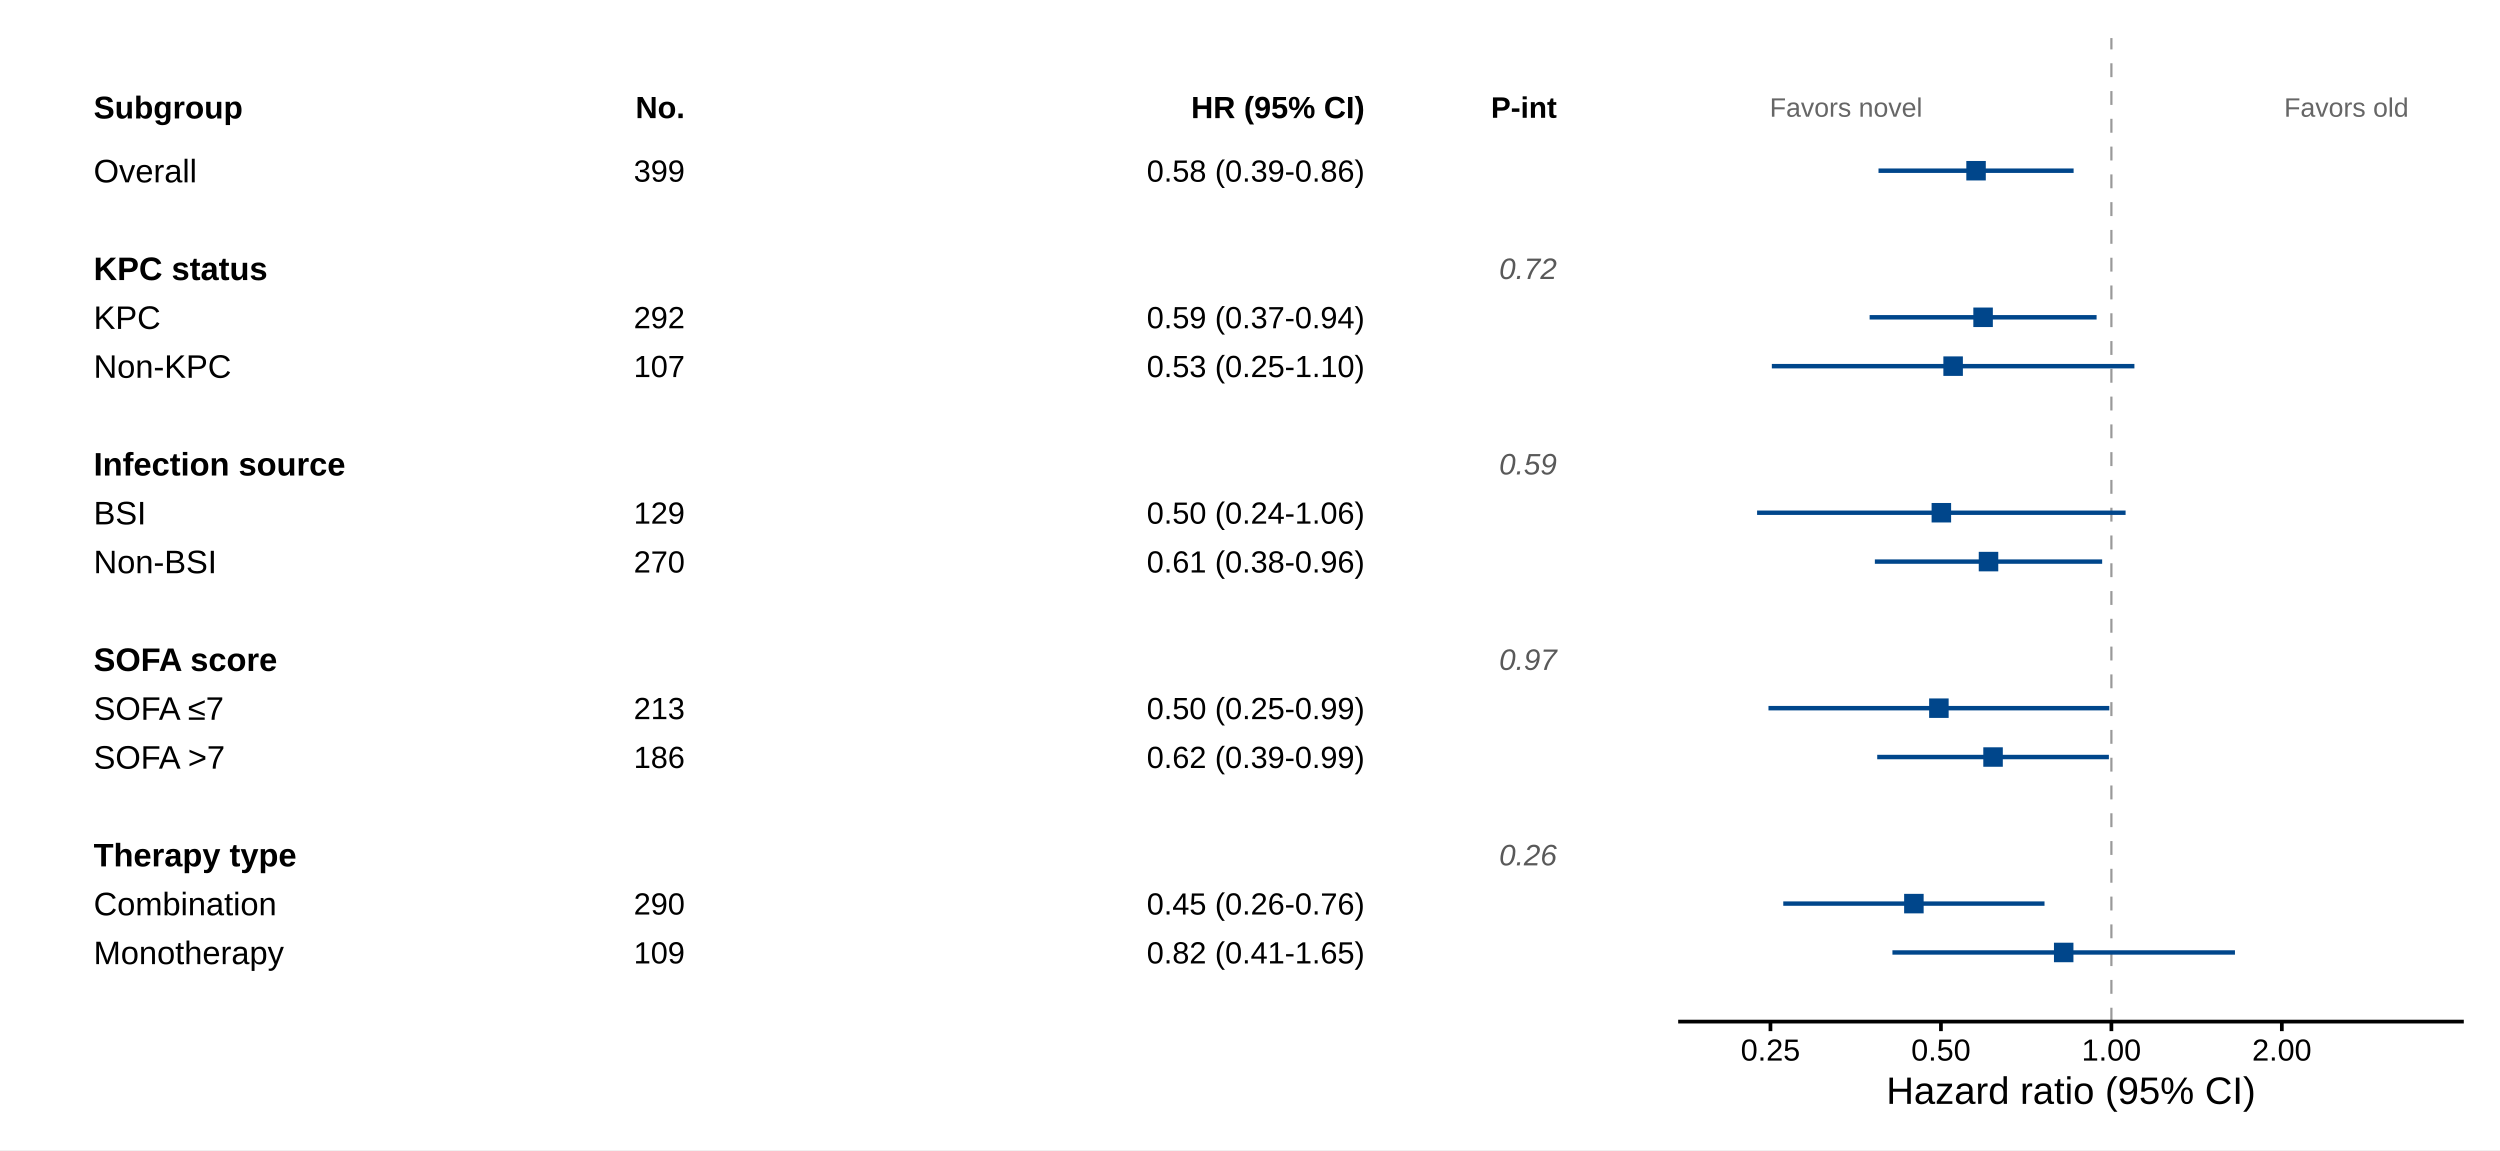
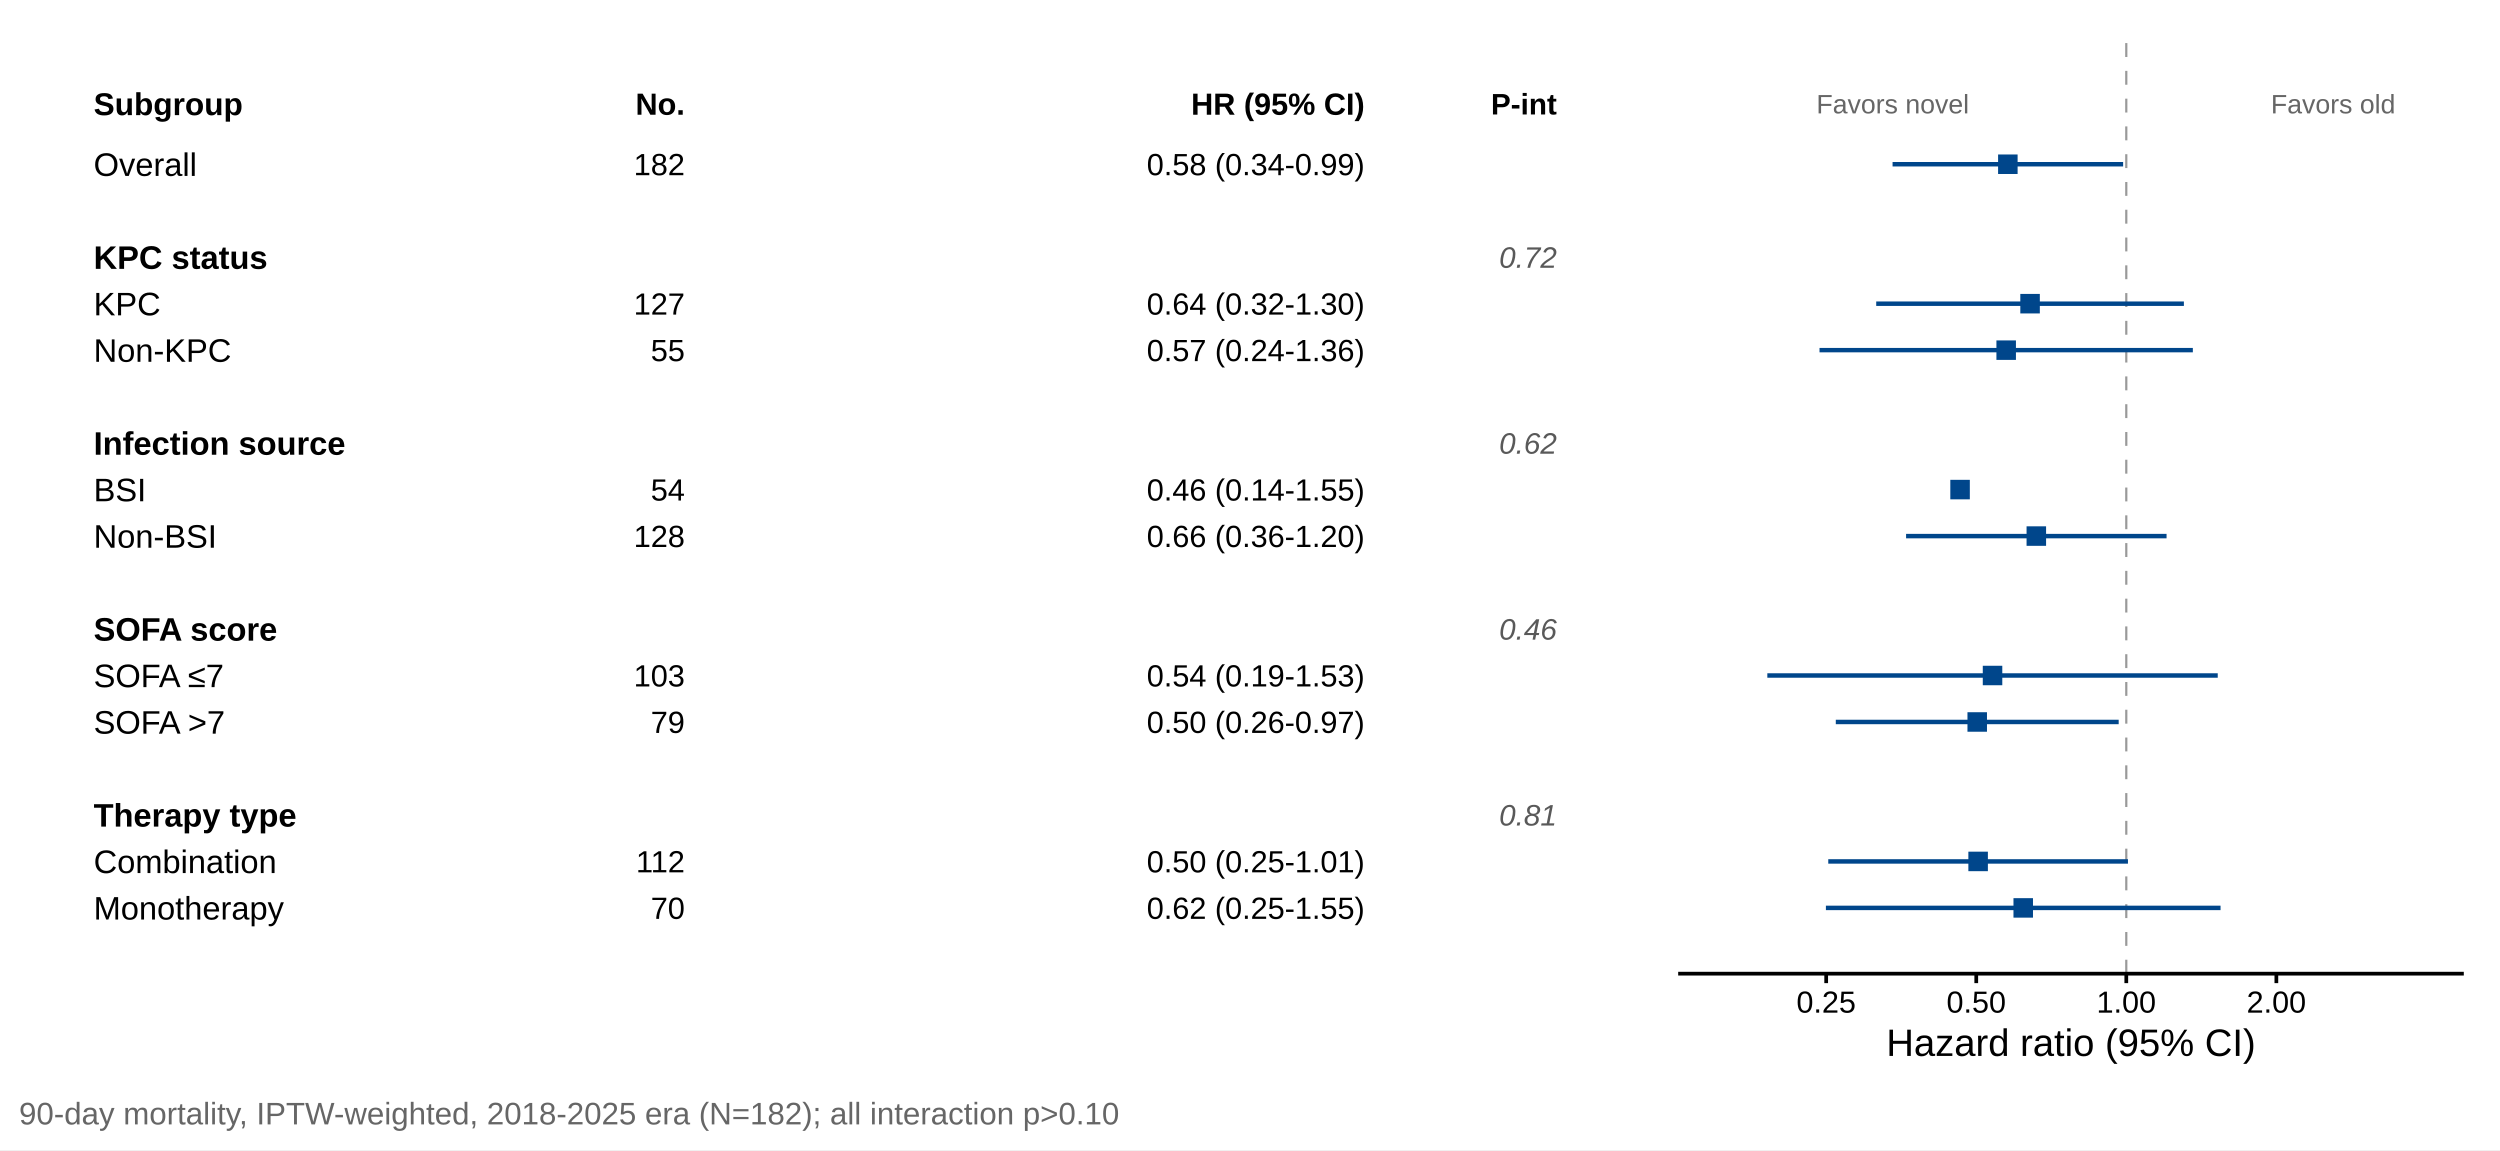
<svg xmlns="http://www.w3.org/2000/svg" width="720.00pt" height="331.20pt" viewBox="0 0 720.00 331.20">
  <g class="svglite">
    <defs>
      <style type="text/css">
    .svglite line, .svglite polyline, .svglite polygon, .svglite path, .svglite rect, .svglite circle {
      fill: none;
      stroke: #000000;
      stroke-linecap: round;
      stroke-linejoin: round;
      stroke-miterlimit: 10.00;
    }
    .svglite text {
      white-space: pre;
    }
    .svglite g.glyphgroup path {
      fill: inherit;
      stroke: none;
    }
  </style>
    </defs>
    <rect width="100%" height="100%" style="stroke: none; fill: #FFFFFF;" />
    <defs>
      <clipPath id="cpMC4wMHw3MjAuMDB8MC4wMHwzMzEuMjA=">
        <rect x="0.00" y="0.00" width="720.00" height="331.20" />
      </clipPath>
    </defs>
    <g clip-path="url(#cpMC4wMHw3MjAuMDB8MC4wMHwzMzEuMjA=)">
      <rect x="0.00" y="0" width="720.00" height="331.20" style="stroke-width: 1.07; stroke: #FFFFFF; fill: #FFFFFF;" />
    </g>
    <defs>
-       <clipPath id="cpNS40OHw3MDkuMDR8MTAuOTZ8Mjk0LjIy">
-         <rect x="5.48" y="10.96" width="703.56" height="283.27" />
+       <clipPath id="cpNS40OHw3MDkuMDR8MTAuOTZ8MjgwLjQx">
+         <rect x="5.48" y="10.96" width="703.56" height="269.46" />
      </clipPath>
    </defs>
-     <g clip-path="url(#cpNS40OHw3MDkuMDR8MTAuOTZ8Mjk0LjIy)">
+     <g clip-path="url(#cpNS40OHw3MDkuMDR8MTAuOTZ8MjgwLjQx)">
</g>
    <g clip-path="url(#cpMC4wMHw3MjAuMDB8MC4wMHwzMzEuMjA=)">
</g>
    <defs>
-       <clipPath id="cpNS40OHw0NzguMzd8NS40OHwzMjUuNzI=">
-         <rect x="5.48" y="5.48" width="472.89" height="320.24" />
+       <clipPath id="cpNS40OHw0NzguMzd8NS40OHwzMTEuOTE=">
+         <rect x="5.48" y="5.48" width="472.89" height="306.43" />
      </clipPath>
    </defs>
-     <g clip-path="url(#cpNS40OHw0NzguMzd8NS40OHwzMjUuNzI=)">
-       <rect x="5.48" y="5.48" width="472.89" height="320.24" style="stroke-width: 0.00; stroke: none;" />
+     <g clip-path="url(#cpNS40OHw0NzguMzd8NS40OHwzMTEuOTE=)">
+       <rect x="5.48" y="5.48" width="472.89" height="306.43" style="stroke-width: 0.00; stroke: none;" />
    </g>
    <g clip-path="url(#cpMC4wMHw3MjAuMDB8MC4wMHwzMzEuMjA=)">
</g>
    <defs>
-       <clipPath id="cpNDc4LjM3fDcxNC41Mnw1LjQ4fDMyNS43Mg==">
-         <rect x="478.37" y="5.48" width="236.15" height="320.24" />
+       <clipPath id="cpNDc4LjM3fDcxNC41Mnw1LjQ4fDMxMS45MQ==">
+         <rect x="478.37" y="5.48" width="236.15" height="306.43" />
      </clipPath>
    </defs>
-     <g clip-path="url(#cpNDc4LjM3fDcxNC41Mnw1LjQ4fDMyNS43Mg==)">
-       <rect x="478.37" y="5.48" width="236.15" height="320.24" style="stroke-width: 1.07; stroke: #FFFFFF; fill: #FFFFFF;" />
+     <g clip-path="url(#cpNDc4LjM3fDcxNC41Mnw1LjQ4fDMxMS45MQ==)">
+       <rect x="478.37" y="5.48" width="236.15" height="306.43" style="stroke-width: 1.07; stroke: #FFFFFF; fill: #FFFFFF;" />
    </g>
    <g clip-path="url(#cpMC4wMHw3MjAuMDB8MC4wMHwzMzEuMjA=)">
</g>
    <defs>
-       <clipPath id="cpNS40OHw0NzguMzd8MTAuOTZ8Mjk0LjIy">
-         <rect x="5.48" y="10.96" width="472.89" height="283.27" />
+       <clipPath id="cpNS40OHw0NzguMzd8MTAuOTZ8MjgwLjQx">
+         <rect x="5.48" y="10.96" width="472.89" height="269.46" />
      </clipPath>
    </defs>
-     <g clip-path="url(#cpNS40OHw0NzguMzd8MTAuOTZ8Mjk0LjIy)">
-       <text x="26.97" y="52.52" style="font-size: 9.39px; font-family: &quot;Arial&quot;;" textLength="29.70px" lengthAdjust="spacingAndGlyphs">Overall</text>
-       <text x="26.97" y="80.66" style="font-size: 9.39px; font-weight: bold; font-family: &quot;Arial&quot;;" textLength="50.03px" lengthAdjust="spacingAndGlyphs">KPC status</text>
-       <text x="26.97" y="94.73" style="font-size: 9.39px; font-family: &quot;Arial&quot;;" textLength="27.09px" lengthAdjust="spacingAndGlyphs">   KPC</text>
-       <text x="26.97" y="108.81" style="font-size: 9.39px; font-family: &quot;Arial&quot;;" textLength="47.42px" lengthAdjust="spacingAndGlyphs">   Non-KPC</text>
-       <text x="26.97" y="136.95" style="font-size: 9.39px; font-weight: bold; font-family: &quot;Arial&quot;;" textLength="72.48px" lengthAdjust="spacingAndGlyphs">Infection source</text>
-       <text x="26.97" y="151.02" style="font-size: 9.39px; font-family: &quot;Arial&quot;;" textLength="22.94px" lengthAdjust="spacingAndGlyphs">   BSI</text>
-       <text x="26.97" y="165.09" style="font-size: 9.39px; font-family: &quot;Arial&quot;;" textLength="43.27px" lengthAdjust="spacingAndGlyphs">   Non-BSI</text>
-       <text x="26.97" y="193.24" style="font-size: 9.39px; font-weight: bold; font-family: &quot;Arial&quot;;" textLength="52.83px" lengthAdjust="spacingAndGlyphs">SOFA score</text>
-       <text x="26.97" y="207.31" style="font-size: 9.39px; font-family: &quot;Arial&quot;;" textLength="45.30px" lengthAdjust="spacingAndGlyphs">   SOFA ≤7</text>
-       <text x="26.97" y="221.38" style="font-size: 9.39px; font-family: &quot;Arial&quot;;" textLength="45.62px" lengthAdjust="spacingAndGlyphs">   SOFA &gt;7</text>
-       <text x="26.97" y="249.52" style="font-size: 9.39px; font-weight: bold; font-family: &quot;Arial&quot;;" textLength="58.41px" lengthAdjust="spacingAndGlyphs">Therapy type</text>
-       <text x="26.97" y="263.60" style="font-size: 9.39px; font-family: &quot;Arial&quot;;" textLength="60.48px" lengthAdjust="spacingAndGlyphs">   Combination</text>
-       <text x="26.97" y="277.67" style="font-size: 9.39px; font-family: &quot;Arial&quot;;" textLength="62.59px" lengthAdjust="spacingAndGlyphs">   Monotherapy</text>
-       <text x="197.23" y="52.32" text-anchor="end" style="font-size: 8.82px; font-family: &quot;Arial&quot;;" textLength="14.72px" lengthAdjust="spacingAndGlyphs">399</text>
-       <text x="197.23" y="94.53" text-anchor="end" style="font-size: 8.82px; font-family: &quot;Arial&quot;;" textLength="14.72px" lengthAdjust="spacingAndGlyphs">292</text>
-       <text x="197.23" y="108.60" text-anchor="end" style="font-size: 8.82px; font-family: &quot;Arial&quot;;" textLength="14.72px" lengthAdjust="spacingAndGlyphs">107</text>
-       <text x="197.23" y="150.82" text-anchor="end" style="font-size: 8.82px; font-family: &quot;Arial&quot;;" textLength="14.72px" lengthAdjust="spacingAndGlyphs">129</text>
-       <text x="197.23" y="164.89" text-anchor="end" style="font-size: 8.82px; font-family: &quot;Arial&quot;;" textLength="14.72px" lengthAdjust="spacingAndGlyphs">270</text>
-       <text x="197.23" y="207.11" text-anchor="end" style="font-size: 8.82px; font-family: &quot;Arial&quot;;" textLength="14.72px" lengthAdjust="spacingAndGlyphs">213</text>
-       <text x="197.23" y="221.18" text-anchor="end" style="font-size: 8.82px; font-family: &quot;Arial&quot;;" textLength="14.72px" lengthAdjust="spacingAndGlyphs">186</text>
-       <text x="197.23" y="263.39" text-anchor="end" style="font-size: 8.82px; font-family: &quot;Arial&quot;;" textLength="14.72px" lengthAdjust="spacingAndGlyphs">290</text>
-       <text x="197.23" y="277.47" text-anchor="end" style="font-size: 8.82px; font-family: &quot;Arial&quot;;" textLength="14.72px" lengthAdjust="spacingAndGlyphs">109</text>
-       <text x="393.03" y="52.32" text-anchor="end" style="font-size: 8.82px; font-family: &quot;Arial&quot;;" textLength="62.78px" lengthAdjust="spacingAndGlyphs">0.58 (0.39-0.86)</text>
-       <text x="393.03" y="94.53" text-anchor="end" style="font-size: 8.82px; font-family: &quot;Arial&quot;;" textLength="62.78px" lengthAdjust="spacingAndGlyphs">0.59 (0.37-0.94)</text>
-       <text x="393.03" y="108.60" text-anchor="end" style="font-size: 8.82px; font-family: &quot;Arial&quot;;" textLength="62.78px" lengthAdjust="spacingAndGlyphs">0.53 (0.25-1.10)</text>
-       <text x="393.03" y="150.82" text-anchor="end" style="font-size: 8.82px; font-family: &quot;Arial&quot;;" textLength="62.78px" lengthAdjust="spacingAndGlyphs">0.50 (0.24-1.06)</text>
-       <text x="393.03" y="164.89" text-anchor="end" style="font-size: 8.82px; font-family: &quot;Arial&quot;;" textLength="62.78px" lengthAdjust="spacingAndGlyphs">0.61 (0.38-0.96)</text>
-       <text x="393.03" y="207.11" text-anchor="end" style="font-size: 8.82px; font-family: &quot;Arial&quot;;" textLength="62.78px" lengthAdjust="spacingAndGlyphs">0.50 (0.25-0.99)</text>
-       <text x="393.03" y="221.18" text-anchor="end" style="font-size: 8.82px; font-family: &quot;Arial&quot;;" textLength="62.78px" lengthAdjust="spacingAndGlyphs">0.62 (0.39-0.99)</text>
-       <text x="393.03" y="263.39" text-anchor="end" style="font-size: 8.82px; font-family: &quot;Arial&quot;;" textLength="62.78px" lengthAdjust="spacingAndGlyphs">0.45 (0.26-0.76)</text>
-       <text x="393.03" y="277.47" text-anchor="end" style="font-size: 8.82px; font-family: &quot;Arial&quot;;" textLength="62.78px" lengthAdjust="spacingAndGlyphs">0.82 (0.41-1.65)</text>
-       <text x="448.37" y="80.36" text-anchor="end" style="font-size: 8.54px; font-style: italic;fill: #595959; font-family: &quot;Arial&quot;;" textLength="16.62px" lengthAdjust="spacingAndGlyphs">0.72</text>
-       <text x="448.37" y="136.65" text-anchor="end" style="font-size: 8.54px; font-style: italic;fill: #595959; font-family: &quot;Arial&quot;;" textLength="16.62px" lengthAdjust="spacingAndGlyphs">0.59</text>
-       <text x="448.37" y="192.94" text-anchor="end" style="font-size: 8.54px; font-style: italic;fill: #595959; font-family: &quot;Arial&quot;;" textLength="16.62px" lengthAdjust="spacingAndGlyphs">0.97</text>
-       <text x="448.37" y="249.23" text-anchor="end" style="font-size: 8.54px; font-style: italic;fill: #595959; font-family: &quot;Arial&quot;;" textLength="16.62px" lengthAdjust="spacingAndGlyphs">0.26</text>
-       <text x="26.97" y="34.12" style="font-size: 9.10px; font-weight: bold; font-family: &quot;Arial&quot;;" textLength="42.97px" lengthAdjust="spacingAndGlyphs">Subgroup</text>
-       <text x="197.23" y="34.02" text-anchor="end" style="font-size: 8.82px; font-weight: bold; font-family: &quot;Arial&quot;;" textLength="14.20px" lengthAdjust="spacingAndGlyphs">No.</text>
-       <text x="393.03" y="34.02" text-anchor="end" style="font-size: 8.82px; font-weight: bold; font-family: &quot;Arial&quot;;" textLength="49.95px" lengthAdjust="spacingAndGlyphs">HR (95% CI)</text>
-       <text x="448.37" y="33.93" text-anchor="end" style="font-size: 8.54px; font-weight: bold; font-family: &quot;Arial&quot;;" textLength="18.97px" lengthAdjust="spacingAndGlyphs">P-int</text>
+     <g clip-path="url(#cpNS40OHw0NzguMzd8MTAuOTZ8MjgwLjQx)">
+       <text x="26.97" y="50.66" style="font-size: 9.39px; font-family: &quot;Arial&quot;;" textLength="29.70px" lengthAdjust="spacingAndGlyphs">Overall</text>
+       <text x="26.97" y="77.43" style="font-size: 9.39px; font-weight: bold; font-family: &quot;Arial&quot;;" textLength="50.03px" lengthAdjust="spacingAndGlyphs">KPC status</text>
+       <text x="26.97" y="90.81" style="font-size: 9.39px; font-family: &quot;Arial&quot;;" textLength="27.09px" lengthAdjust="spacingAndGlyphs">   KPC</text>
+       <text x="26.97" y="104.20" style="font-size: 9.39px; font-family: &quot;Arial&quot;;" textLength="47.42px" lengthAdjust="spacingAndGlyphs">   Non-KPC</text>
+       <text x="26.97" y="130.97" style="font-size: 9.39px; font-weight: bold; font-family: &quot;Arial&quot;;" textLength="72.48px" lengthAdjust="spacingAndGlyphs">Infection source</text>
+       <text x="26.97" y="144.36" style="font-size: 9.39px; font-family: &quot;Arial&quot;;" textLength="22.94px" lengthAdjust="spacingAndGlyphs">   BSI</text>
+       <text x="26.97" y="157.74" style="font-size: 9.39px; font-family: &quot;Arial&quot;;" textLength="43.27px" lengthAdjust="spacingAndGlyphs">   Non-BSI</text>
+       <text x="26.97" y="184.51" style="font-size: 9.39px; font-weight: bold; font-family: &quot;Arial&quot;;" textLength="52.83px" lengthAdjust="spacingAndGlyphs">SOFA score</text>
+       <text x="26.97" y="197.90" style="font-size: 9.39px; font-family: &quot;Arial&quot;;" textLength="45.30px" lengthAdjust="spacingAndGlyphs">   SOFA ≤7</text>
+       <text x="26.97" y="211.29" style="font-size: 9.39px; font-family: &quot;Arial&quot;;" textLength="45.62px" lengthAdjust="spacingAndGlyphs">   SOFA &gt;7</text>
+       <text x="26.97" y="238.06" style="font-size: 9.39px; font-weight: bold; font-family: &quot;Arial&quot;;" textLength="58.41px" lengthAdjust="spacingAndGlyphs">Therapy type</text>
+       <text x="26.97" y="251.44" style="font-size: 9.39px; font-family: &quot;Arial&quot;;" textLength="60.48px" lengthAdjust="spacingAndGlyphs">   Combination</text>
+       <text x="26.97" y="264.83" style="font-size: 9.39px; font-family: &quot;Arial&quot;;" textLength="62.59px" lengthAdjust="spacingAndGlyphs">   Monotherapy</text>
+       <text x="197.23" y="50.45" text-anchor="end" style="font-size: 8.82px; font-family: &quot;Arial&quot;;" textLength="14.72px" lengthAdjust="spacingAndGlyphs">182</text>
+       <text x="197.23" y="90.61" text-anchor="end" style="font-size: 8.82px; font-family: &quot;Arial&quot;;" textLength="14.72px" lengthAdjust="spacingAndGlyphs">127</text>
+       <text x="197.23" y="104.00" text-anchor="end" style="font-size: 8.82px; font-family: &quot;Arial&quot;;" textLength="9.81px" lengthAdjust="spacingAndGlyphs">55</text>
+       <text x="197.23" y="144.16" text-anchor="end" style="font-size: 8.82px; font-family: &quot;Arial&quot;;" textLength="9.81px" lengthAdjust="spacingAndGlyphs">54</text>
+       <text x="197.23" y="157.54" text-anchor="end" style="font-size: 8.82px; font-family: &quot;Arial&quot;;" textLength="14.72px" lengthAdjust="spacingAndGlyphs">128</text>
+       <text x="197.23" y="197.70" text-anchor="end" style="font-size: 8.82px; font-family: &quot;Arial&quot;;" textLength="14.72px" lengthAdjust="spacingAndGlyphs">103</text>
+       <text x="197.23" y="211.08" text-anchor="end" style="font-size: 8.82px; font-family: &quot;Arial&quot;;" textLength="9.81px" lengthAdjust="spacingAndGlyphs">79</text>
+       <text x="197.23" y="251.24" text-anchor="end" style="font-size: 8.82px; font-family: &quot;Arial&quot;;" textLength="14.06px" lengthAdjust="spacingAndGlyphs">112</text>
+       <text x="197.23" y="264.63" text-anchor="end" style="font-size: 8.82px; font-family: &quot;Arial&quot;;" textLength="9.81px" lengthAdjust="spacingAndGlyphs">70</text>
+       <text x="393.03" y="50.45" text-anchor="end" style="font-size: 8.82px; font-family: &quot;Arial&quot;;" textLength="62.78px" lengthAdjust="spacingAndGlyphs">0.58 (0.34-0.99)</text>
+       <text x="393.03" y="90.61" text-anchor="end" style="font-size: 8.82px; font-family: &quot;Arial&quot;;" textLength="62.78px" lengthAdjust="spacingAndGlyphs">0.64 (0.32-1.30)</text>
+       <text x="393.03" y="104.00" text-anchor="end" style="font-size: 8.82px; font-family: &quot;Arial&quot;;" textLength="62.78px" lengthAdjust="spacingAndGlyphs">0.57 (0.24-1.36)</text>
+       <text x="393.03" y="144.16" text-anchor="end" style="font-size: 8.82px; font-family: &quot;Arial&quot;;" textLength="62.78px" lengthAdjust="spacingAndGlyphs">0.46 (0.14-1.55)</text>
+       <text x="393.03" y="157.54" text-anchor="end" style="font-size: 8.82px; font-family: &quot;Arial&quot;;" textLength="62.78px" lengthAdjust="spacingAndGlyphs">0.66 (0.36-1.20)</text>
+       <text x="393.03" y="197.70" text-anchor="end" style="font-size: 8.82px; font-family: &quot;Arial&quot;;" textLength="62.78px" lengthAdjust="spacingAndGlyphs">0.54 (0.19-1.53)</text>
+       <text x="393.03" y="211.08" text-anchor="end" style="font-size: 8.82px; font-family: &quot;Arial&quot;;" textLength="62.78px" lengthAdjust="spacingAndGlyphs">0.50 (0.26-0.97)</text>
+       <text x="393.03" y="251.24" text-anchor="end" style="font-size: 8.82px; font-family: &quot;Arial&quot;;" textLength="62.78px" lengthAdjust="spacingAndGlyphs">0.50 (0.25-1.01)</text>
+       <text x="393.03" y="264.63" text-anchor="end" style="font-size: 8.82px; font-family: &quot;Arial&quot;;" textLength="62.78px" lengthAdjust="spacingAndGlyphs">0.62 (0.25-1.55)</text>
+       <text x="448.37" y="77.13" text-anchor="end" style="font-size: 8.54px; font-style: italic;fill: #595959; font-family: &quot;Arial&quot;;" textLength="16.62px" lengthAdjust="spacingAndGlyphs">0.72</text>
+       <text x="448.37" y="130.67" text-anchor="end" style="font-size: 8.54px; font-style: italic;fill: #595959; font-family: &quot;Arial&quot;;" textLength="16.62px" lengthAdjust="spacingAndGlyphs">0.62</text>
+       <text x="448.37" y="184.22" text-anchor="end" style="font-size: 8.54px; font-style: italic;fill: #595959; font-family: &quot;Arial&quot;;" textLength="16.62px" lengthAdjust="spacingAndGlyphs">0.46</text>
+       <text x="448.37" y="237.76" text-anchor="end" style="font-size: 8.54px; font-style: italic;fill: #595959; font-family: &quot;Arial&quot;;" textLength="16.62px" lengthAdjust="spacingAndGlyphs">0.81</text>
+       <text x="26.97" y="33.15" style="font-size: 9.10px; font-weight: bold; font-family: &quot;Arial&quot;;" textLength="42.97px" lengthAdjust="spacingAndGlyphs">Subgroup</text>
+       <text x="197.23" y="33.05" text-anchor="end" style="font-size: 8.82px; font-weight: bold; font-family: &quot;Arial&quot;;" textLength="14.20px" lengthAdjust="spacingAndGlyphs">No.</text>
+       <text x="393.03" y="33.05" text-anchor="end" style="font-size: 8.82px; font-weight: bold; font-family: &quot;Arial&quot;;" textLength="49.95px" lengthAdjust="spacingAndGlyphs">HR (95% CI)</text>
+       <text x="448.37" y="32.96" text-anchor="end" style="font-size: 8.54px; font-weight: bold; font-family: &quot;Arial&quot;;" textLength="18.97px" lengthAdjust="spacingAndGlyphs">P-int</text>
    </g>
    <g clip-path="url(#cpMC4wMHw3MjAuMDB8MC4wMHwzMzEuMjA=)">
</g>
    <defs>
-       <clipPath id="cpNDgzLjg1fDcwOS4wNHwxMC45NnwyOTQuMjI=">
-         <rect x="483.85" y="10.96" width="225.19" height="283.27" />
+       <clipPath id="cpNDgzLjg1fDcwOS4wNHwxMC45NnwyODAuNDE=">
+         <rect x="483.85" y="10.96" width="225.19" height="269.46" />
      </clipPath>
    </defs>
-     <g clip-path="url(#cpNDgzLjg1fDcwOS4wNHwxMC45NnwyOTQuMjI=)">
-       <rect x="483.85" y="10.96" width="225.19" height="283.27" style="stroke-width: 1.07; stroke: none; fill: #FFFFFF;" />
-       <line x1="608.08" y1="294.22" x2="608.08" y2="10.96" style="stroke-width: 0.64; stroke: #999999; stroke-dasharray: 4.00,4.00; stroke-linecap: butt;" />
-       <polyline points="597.20,49.16 597.20,49.16 " style="stroke-width: 1.28; stroke: #00468B; stroke-linecap: butt;" />
-       <polyline points="597.20,49.16 541.01,49.16 " style="stroke-width: 1.28; stroke: #00468B; stroke-linecap: butt;" />
-       <polyline points="541.01,49.16 541.01,49.16 " style="stroke-width: 1.28; stroke: #00468B; stroke-linecap: butt;" />
-       <polyline points="603.82,91.38 603.82,91.38 " style="stroke-width: 1.28; stroke: #00468B; stroke-linecap: butt;" />
-       <polyline points="603.82,91.38 538.45,91.38 " style="stroke-width: 1.28; stroke: #00468B; stroke-linecap: butt;" />
-       <polyline points="538.45,91.38 538.45,91.38 " style="stroke-width: 1.28; stroke: #00468B; stroke-linecap: butt;" />
-       <polyline points="614.71,105.45 614.71,105.45 " style="stroke-width: 1.28; stroke: #00468B; stroke-linecap: butt;" />
-       <polyline points="614.71,105.45 510.29,105.45 " style="stroke-width: 1.28; stroke: #00468B; stroke-linecap: butt;" />
-       <polyline points="510.29,105.45 510.29,105.45 " style="stroke-width: 1.28; stroke: #00468B; stroke-linecap: butt;" />
-       <polyline points="612.17,147.67 612.17,147.67 " style="stroke-width: 1.28; stroke: #00468B; stroke-linecap: butt;" />
-       <polyline points="612.17,147.67 506.04,147.67 " style="stroke-width: 1.28; stroke: #00468B; stroke-linecap: butt;" />
-       <polyline points="506.04,147.67 506.04,147.67 " style="stroke-width: 1.28; stroke: #00468B; stroke-linecap: butt;" />
-       <polyline points="605.42,161.74 605.42,161.74 " style="stroke-width: 1.28; stroke: #00468B; stroke-linecap: butt;" />
-       <polyline points="605.42,161.74 539.96,161.74 " style="stroke-width: 1.28; stroke: #00468B; stroke-linecap: butt;" />
-       <polyline points="539.96,161.74 539.96,161.74 " style="stroke-width: 1.28; stroke: #00468B; stroke-linecap: butt;" />
-       <polyline points="607.48,203.95 607.48,203.95 " style="stroke-width: 1.28; stroke: #00468B; stroke-linecap: butt;" />
-       <polyline points="607.48,203.95 509.32,203.95 " style="stroke-width: 1.28; stroke: #00468B; stroke-linecap: butt;" />
-       <polyline points="509.32,203.95 509.32,203.95 " style="stroke-width: 1.28; stroke: #00468B; stroke-linecap: butt;" />
-       <polyline points="607.36,218.03 607.36,218.03 " style="stroke-width: 1.28; stroke: #00468B; stroke-linecap: butt;" />
-       <polyline points="607.36,218.03 540.64,218.03 " style="stroke-width: 1.28; stroke: #00468B; stroke-linecap: butt;" />
-       <polyline points="540.64,218.03 540.64,218.03 " style="stroke-width: 1.28; stroke: #00468B; stroke-linecap: butt;" />
-       <polyline points="588.82,260.24 588.82,260.24 " style="stroke-width: 1.28; stroke: #00468B; stroke-linecap: butt;" />
-       <polyline points="588.82,260.24 513.58,260.24 " style="stroke-width: 1.28; stroke: #00468B; stroke-linecap: butt;" />
-       <polyline points="513.58,260.24 513.58,260.24 " style="stroke-width: 1.28; stroke: #00468B; stroke-linecap: butt;" />
-       <polyline points="643.67,274.31 643.67,274.31 " style="stroke-width: 1.28; stroke: #00468B; stroke-linecap: butt;" />
-       <polyline points="643.67,274.31 545.02,274.31 " style="stroke-width: 1.28; stroke: #00468B; stroke-linecap: butt;" />
-       <polyline points="545.02,274.31 545.02,274.31 " style="stroke-width: 1.28; stroke: #00468B; stroke-linecap: butt;" />
-       <polygon points="566.30,51.97 571.91,51.97 571.91,46.36 566.30,46.36 " style="stroke-width: 0.71; stroke: none; fill: #00468B;" />
-       <polygon points="568.32,94.19 573.94,94.19 573.94,88.57 568.32,88.57 " style="stroke-width: 0.71; stroke: none; fill: #00468B;" />
-       <polygon points="559.69,108.26 565.31,108.26 565.31,102.64 559.69,102.64 " style="stroke-width: 0.71; stroke: none; fill: #00468B;" />
-       <polygon points="556.30,150.47 561.92,150.47 561.92,144.86 556.30,144.86 " style="stroke-width: 0.71; stroke: none; fill: #00468B;" />
-       <polygon points="569.88,164.55 575.50,164.55 575.50,158.93 569.88,158.93 " style="stroke-width: 0.71; stroke: none; fill: #00468B;" />
-       <polygon points="555.59,206.76 561.21,206.76 561.21,201.15 555.59,201.15 " style="stroke-width: 0.71; stroke: none; fill: #00468B;" />
-       <polygon points="571.19,220.83 576.81,220.83 576.81,215.22 571.19,215.22 " style="stroke-width: 0.71; stroke: none; fill: #00468B;" />
-       <polygon points="548.39,263.05 554.01,263.05 554.01,257.43 548.39,257.43 " style="stroke-width: 0.71; stroke: none; fill: #00468B;" />
-       <polygon points="591.54,277.12 597.15,277.12 597.15,271.50 591.54,271.50 " style="stroke-width: 0.71; stroke: none; fill: #00468B;" />
-       <text x="531.67" y="33.62" text-anchor="middle" style="font-size: 7.68px;fill: #666666; font-family: &quot;Arial&quot;;" textLength="43.94px" lengthAdjust="spacingAndGlyphs">Favors novel</text>
-       <text x="675.76" y="33.62" text-anchor="middle" style="font-size: 7.68px;fill: #666666; font-family: &quot;Arial&quot;;" textLength="35.83px" lengthAdjust="spacingAndGlyphs">Favors old</text>
+     <g clip-path="url(#cpNDgzLjg1fDcwOS4wNHwxMC45NnwyODAuNDE=)">
+       <rect x="483.85" y="10.96" width="225.19" height="269.46" style="stroke-width: 1.07; stroke: none; fill: #FFFFFF;" />
+       <line x1="612.37" y1="280.41" x2="612.37" y2="10.96" style="stroke-width: 0.64; stroke: #999999; stroke-dasharray: 4.00,4.00; stroke-linecap: butt;" />
+       <polyline points="611.46,47.30 611.46,47.30 " style="stroke-width: 1.28; stroke: #00468B; stroke-linecap: butt;" />
+       <polyline points="611.46,47.30 545.06,47.30 " style="stroke-width: 1.28; stroke: #00468B; stroke-linecap: butt;" />
+       <polyline points="545.06,47.30 545.06,47.30 " style="stroke-width: 1.28; stroke: #00468B; stroke-linecap: butt;" />
+       <polyline points="628.96,87.46 628.96,87.46 " style="stroke-width: 1.28; stroke: #00468B; stroke-linecap: butt;" />
+       <polyline points="628.96,87.46 540.35,87.46 " style="stroke-width: 1.28; stroke: #00468B; stroke-linecap: butt;" />
+       <polyline points="540.35,87.46 540.35,87.46 " style="stroke-width: 1.28; stroke: #00468B; stroke-linecap: butt;" />
+       <polyline points="631.54,100.84 631.54,100.84 " style="stroke-width: 1.28; stroke: #00468B; stroke-linecap: butt;" />
+       <polyline points="631.54,100.84 524.02,100.84 " style="stroke-width: 1.28; stroke: #00468B; stroke-linecap: butt;" />
+       <polyline points="524.02,100.84 524.02,100.84 " style="stroke-width: 1.28; stroke: #00468B; stroke-linecap: butt;" />
+       <polyline points="639.72,141.00 639.72,141.00 " style="stroke-width: 1.28; stroke: #00468B; stroke-linecap: butt;" />
+       <polyline points="623.97,154.39 623.97,154.39 " style="stroke-width: 1.28; stroke: #00468B; stroke-linecap: butt;" />
+       <polyline points="623.97,154.39 548.95,154.39 " style="stroke-width: 1.28; stroke: #00468B; stroke-linecap: butt;" />
+       <polyline points="548.95,154.39 548.95,154.39 " style="stroke-width: 1.28; stroke: #00468B; stroke-linecap: butt;" />
+       <polyline points="638.71,194.54 638.71,194.54 " style="stroke-width: 1.28; stroke: #00468B; stroke-linecap: butt;" />
+       <polyline points="638.71,194.54 508.99,194.54 " style="stroke-width: 1.28; stroke: #00468B; stroke-linecap: butt;" />
+       <polyline points="508.99,194.54 508.99,194.54 " style="stroke-width: 1.28; stroke: #00468B; stroke-linecap: butt;" />
+       <polyline points="610.18,207.93 610.18,207.93 " style="stroke-width: 1.28; stroke: #00468B; stroke-linecap: butt;" />
+       <polyline points="610.18,207.93 528.71,207.93 " style="stroke-width: 1.28; stroke: #00468B; stroke-linecap: butt;" />
+       <polyline points="528.71,207.93 528.71,207.93 " style="stroke-width: 1.28; stroke: #00468B; stroke-linecap: butt;" />
+       <polyline points="612.85,248.09 612.85,248.09 " style="stroke-width: 1.28; stroke: #00468B; stroke-linecap: butt;" />
+       <polyline points="612.85,248.09 526.54,248.09 " style="stroke-width: 1.28; stroke: #00468B; stroke-linecap: butt;" />
+       <polyline points="526.54,248.09 526.54,248.09 " style="stroke-width: 1.28; stroke: #00468B; stroke-linecap: butt;" />
+       <polyline points="639.52,261.47 639.52,261.47 " style="stroke-width: 1.28; stroke: #00468B; stroke-linecap: butt;" />
+       <polyline points="639.52,261.47 525.86,261.47 " style="stroke-width: 1.28; stroke: #00468B; stroke-linecap: butt;" />
+       <polyline points="525.86,261.47 525.86,261.47 " style="stroke-width: 1.28; stroke: #00468B; stroke-linecap: butt;" />
+       <polygon points="575.45,50.11 581.07,50.11 581.07,44.49 575.45,44.49 " style="stroke-width: 0.71; stroke: none; fill: #00468B;" />
+       <polygon points="581.85,90.27 587.47,90.27 587.47,84.65 581.85,84.65 " style="stroke-width: 0.71; stroke: none; fill: #00468B;" />
+       <polygon points="574.97,103.65 580.59,103.65 580.59,98.04 574.97,98.04 " style="stroke-width: 0.71; stroke: none; fill: #00468B;" />
+       <polygon points="561.69,143.81 567.31,143.81 567.31,138.19 561.69,138.19 " style="stroke-width: 0.71; stroke: none; fill: #00468B;" />
+       <polygon points="583.65,157.20 589.27,157.20 589.27,151.58 583.65,151.58 " style="stroke-width: 0.71; stroke: none; fill: #00468B;" />
+       <polygon points="571.04,197.35 576.66,197.35 576.66,191.74 571.04,191.74 " style="stroke-width: 0.71; stroke: none; fill: #00468B;" />
+       <polygon points="566.63,210.74 572.25,210.74 572.25,205.12 566.63,205.12 " style="stroke-width: 0.71; stroke: none; fill: #00468B;" />
+       <polygon points="566.89,250.90 572.51,250.90 572.51,245.28 566.89,245.28 " style="stroke-width: 0.71; stroke: none; fill: #00468B;" />
+       <polygon points="579.88,264.28 585.50,264.28 585.50,258.67 579.88,258.67 " style="stroke-width: 0.71; stroke: none; fill: #00468B;" />
+       <text x="545.11" y="32.65" text-anchor="middle" style="font-size: 7.68px;fill: #666666; font-family: &quot;Arial&quot;;" textLength="43.94px" lengthAdjust="spacingAndGlyphs">Favors novel</text>
+       <text x="671.95" y="32.65" text-anchor="middle" style="font-size: 7.68px;fill: #666666; font-family: &quot;Arial&quot;;" textLength="35.83px" lengthAdjust="spacingAndGlyphs">Favors old</text>
    </g>
    <g clip-path="url(#cpMC4wMHw3MjAuMDB8MC4wMHwzMzEuMjA=)">
-       <polyline points="483.85,294.22 709.04,294.22 " style="stroke-width: 1.07; stroke-linecap: square;" />
-       <polyline points="509.89,296.96 509.89,294.22 " style="stroke-width: 1.07; stroke-linecap: butt;" />
-       <polyline points="558.99,296.96 558.99,294.22 " style="stroke-width: 1.07; stroke-linecap: butt;" />
-       <polyline points="608.08,296.96 608.08,294.22 " style="stroke-width: 1.07; stroke-linecap: butt;" />
-       <polyline points="657.17,296.96 657.17,294.22 " style="stroke-width: 1.07; stroke-linecap: butt;" />
-       <text x="509.89" y="305.46" text-anchor="middle" style="font-size: 8.80px; font-family: &quot;Arial&quot;;" textLength="17.11px" lengthAdjust="spacingAndGlyphs">0.25</text>
-       <text x="558.99" y="305.46" text-anchor="middle" style="font-size: 8.80px; font-family: &quot;Arial&quot;;" textLength="17.11px" lengthAdjust="spacingAndGlyphs">0.50</text>
-       <text x="608.08" y="305.46" text-anchor="middle" style="font-size: 8.80px; font-family: &quot;Arial&quot;;" textLength="17.11px" lengthAdjust="spacingAndGlyphs">1.00</text>
-       <text x="657.17" y="305.46" text-anchor="middle" style="font-size: 8.80px; font-family: &quot;Arial&quot;;" textLength="17.11px" lengthAdjust="spacingAndGlyphs">2.00</text>
-       <text x="596.45" y="317.92" text-anchor="middle" style="font-size: 11.00px; font-family: &quot;Arial&quot;;" textLength="106.41px" lengthAdjust="spacingAndGlyphs">Hazard ratio (95% CI)</text>
+       <polyline points="483.85,280.41 709.04,280.41 " style="stroke-width: 1.07; stroke-linecap: square;" />
+       <polyline points="525.94,283.15 525.94,280.41 " style="stroke-width: 1.07; stroke-linecap: butt;" />
+       <polyline points="569.16,283.15 569.16,280.41 " style="stroke-width: 1.07; stroke-linecap: butt;" />
+       <polyline points="612.37,283.15 612.37,280.41 " style="stroke-width: 1.07; stroke-linecap: butt;" />
+       <polyline points="655.59,283.15 655.59,280.41 " style="stroke-width: 1.07; stroke-linecap: butt;" />
+       <text x="525.94" y="291.65" text-anchor="middle" style="font-size: 8.80px; font-family: &quot;Arial&quot;;" textLength="17.11px" lengthAdjust="spacingAndGlyphs">0.25</text>
+       <text x="569.16" y="291.65" text-anchor="middle" style="font-size: 8.80px; font-family: &quot;Arial&quot;;" textLength="17.11px" lengthAdjust="spacingAndGlyphs">0.50</text>
+       <text x="612.37" y="291.65" text-anchor="middle" style="font-size: 8.80px; font-family: &quot;Arial&quot;;" textLength="17.11px" lengthAdjust="spacingAndGlyphs">1.00</text>
+       <text x="655.59" y="291.65" text-anchor="middle" style="font-size: 8.80px; font-family: &quot;Arial&quot;;" textLength="17.11px" lengthAdjust="spacingAndGlyphs">2.00</text>
+       <text x="596.45" y="304.11" text-anchor="middle" style="font-size: 11.00px; font-family: &quot;Arial&quot;;" textLength="106.41px" lengthAdjust="spacingAndGlyphs">Hazard ratio (95% CI)</text>
+       <text x="5.48" y="323.83" style="font-size: 9.00px;fill: #666666; font-family: &quot;Arial&quot;;" textLength="316.67px" lengthAdjust="spacingAndGlyphs">90-day mortality, IPTW-weighted, 2018-2025 era (N=182); all interaction p&gt;0.10</text>
    </g>
  </g>
</svg>
